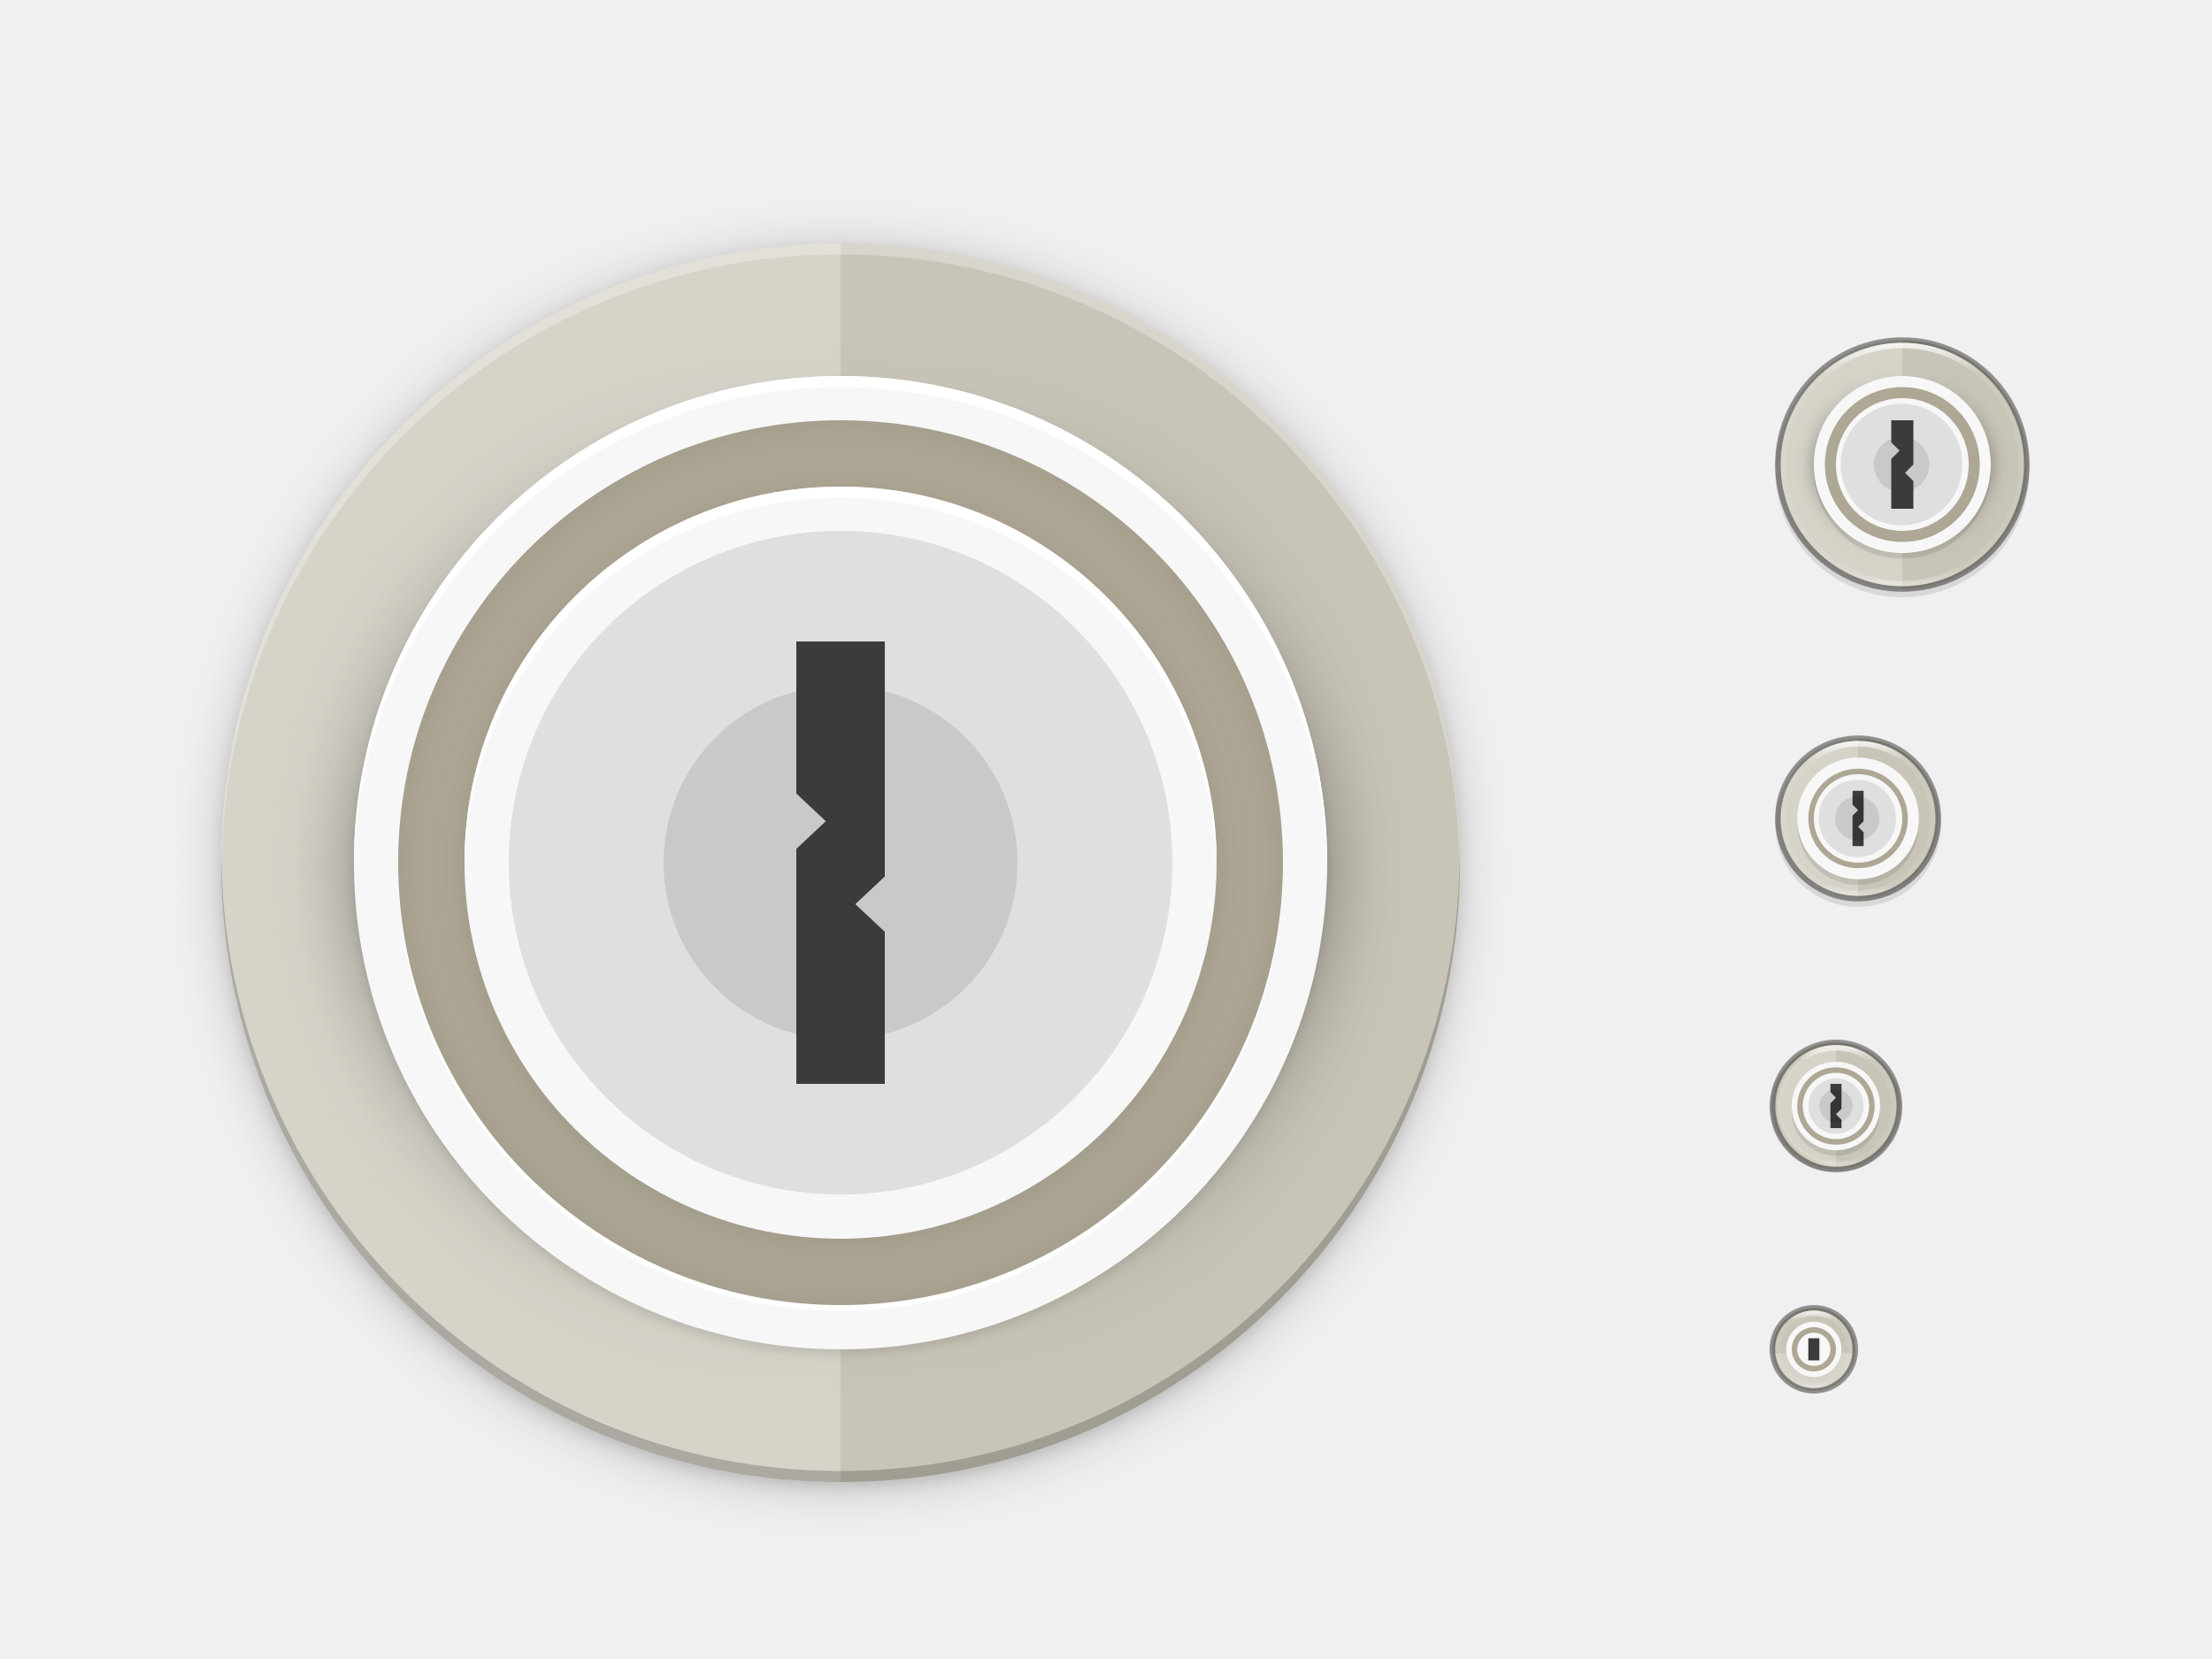
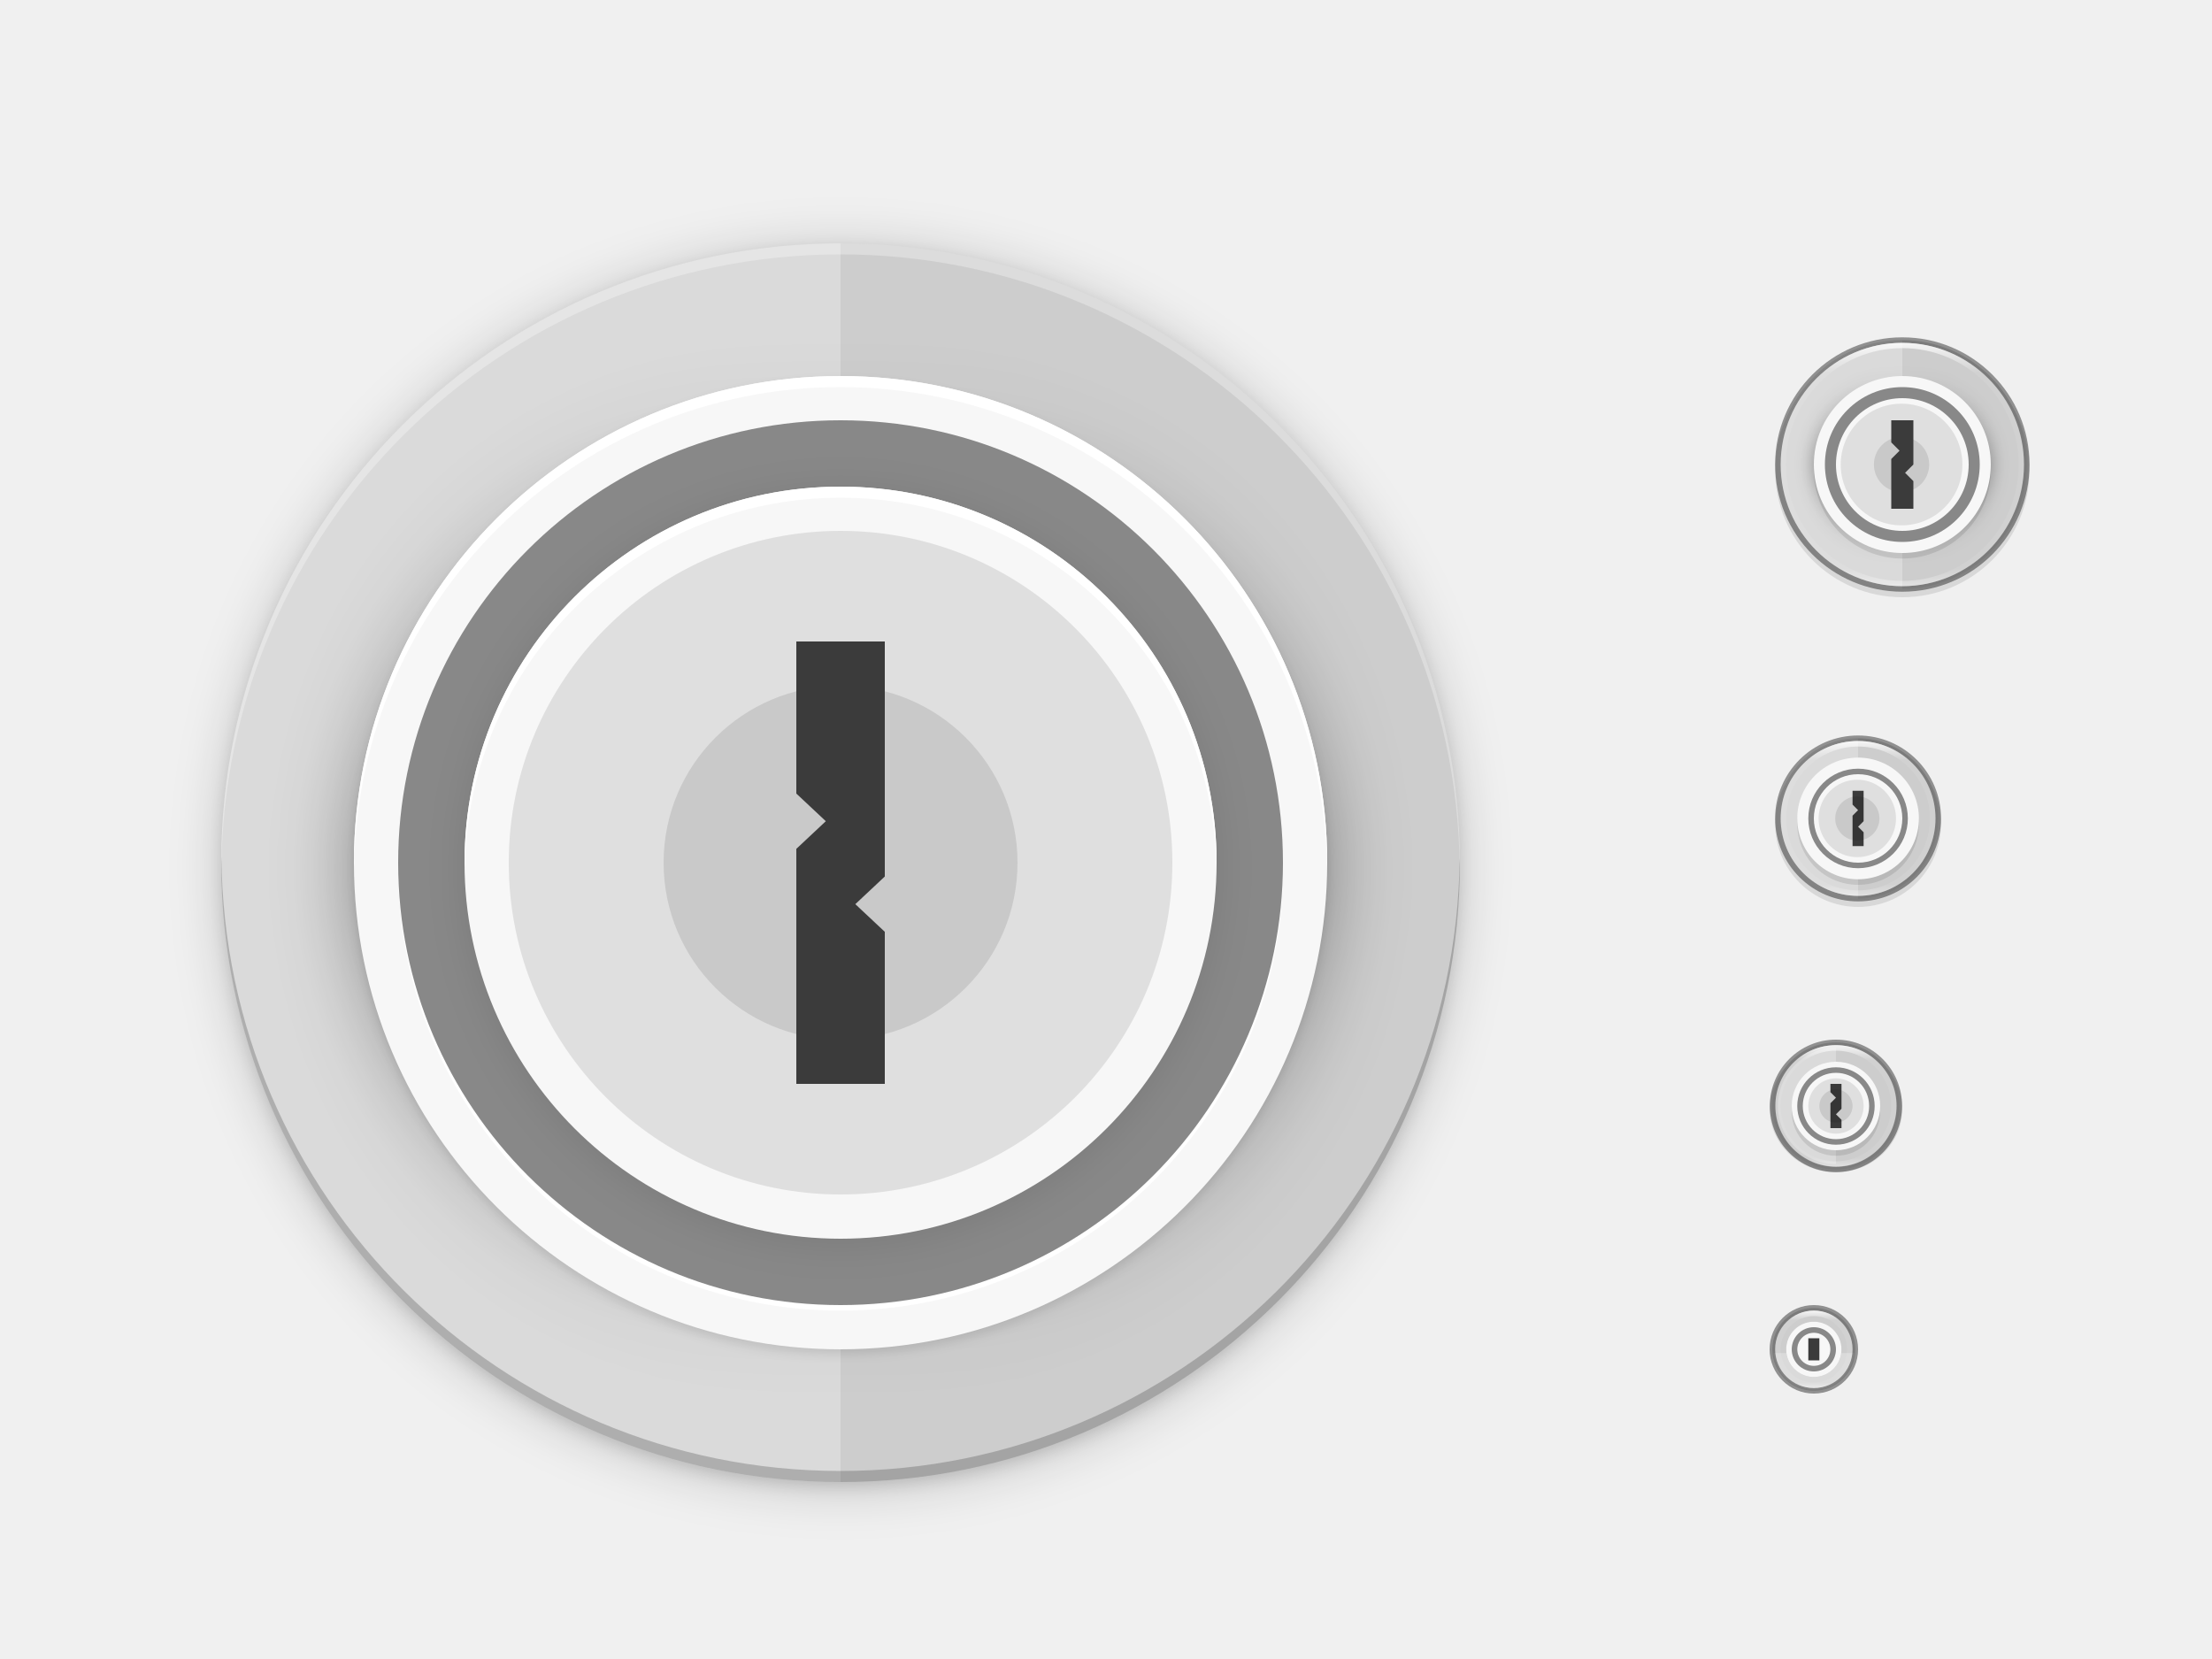
<svg xmlns="http://www.w3.org/2000/svg" xmlns:xlink="http://www.w3.org/1999/xlink" width="400" height="300" id="svg11300" version="1.0" style="display:inline;enable-background:new">
  <defs id="defs3">
    <linearGradient id="linearGradient927">
      <stop style="stop-color:#ffffff;stop-opacity:1;" offset="0" id="stop923" />
      <stop id="stop933" offset="0.125" style="stop-color:#ffffff;stop-opacity:0.098" />
      <stop id="stop931" offset="0.925" style="stop-color:#ffffff;stop-opacity:0.098" />
      <stop style="stop-color:#ffffff;stop-opacity:0.498" offset="1" id="stop925" />
    </linearGradient>
    <linearGradient xlink:href="#linearGradient927" id="linearGradient8590" gradientUnits="userSpaceOnUse" gradientTransform="matrix(0.2391304,0,0,0.2391303,321.0435,61.04349)" x1="96" y1="4" x2="96" y2="188" />
    <linearGradient xlink:href="#linearGradient927" id="linearGradient8590-3" gradientUnits="userSpaceOnUse" gradientTransform="matrix(0.1521739,0,0,0.1521739,321.3913,133.3913)" x1="96" y1="4" x2="96" y2="188" />
    <linearGradient xlink:href="#linearGradient927" id="linearGradient8590-3-3" gradientUnits="userSpaceOnUse" gradientTransform="matrix(0.1195651,0,0,0.1195651,320.5218,188.5217)" x1="96" y1="4" x2="96" y2="188" />
    <linearGradient xlink:href="#linearGradient927" id="linearGradient8590-3-3-4" gradientUnits="userSpaceOnUse" gradientTransform="matrix(0.0760869,0,0,0.07608688,320.6957,236.6957)" x1="96" y1="4" x2="96" y2="188" />
    <filter style="color-interpolation-filters:sRGB" id="filter48952" x="-0.048" width="1.096" y="-0.048" height="1.096">
      <feGaussianBlur stdDeviation="4.48" id="feGaussianBlur48954" />
    </filter>
    <filter style="color-interpolation-filters:sRGB" id="filter48967" x="-0.012" width="1.024" y="-0.012" height="1.024">
      <feGaussianBlur stdDeviation="1.12" id="feGaussianBlur48969" />
    </filter>
    <radialGradient xlink:href="#linearGradient4398" id="radialGradient4404" cx="-256" cy="-256.2" fx="-256" fy="-256.2" r="96" gradientUnits="userSpaceOnUse" gradientTransform="matrix(0,-0.8333347,-0.8333347,0,-61.50049,-57.33368)" />
    <linearGradient id="linearGradient4398">
      <stop id="stop4402" offset="0" style="stop-color:#000000;stop-opacity:0;" />
      <stop style="stop-color:#000000;stop-opacity:0" offset="0.899" id="stop4408" />
      <stop id="stop4410" offset="0.949" style="stop-color:#000000;stop-opacity:0.262" />
      <stop id="stop4400" offset="1" style="stop-color:#000000;stop-opacity:1;" />
    </linearGradient>
    <filter style="color-interpolation-filters:sRGB" id="filter1013" x="-0.06" width="1.12" y="-0.06" height="1.12">
      <feGaussianBlur stdDeviation="3.4" id="feGaussianBlur1015" />
    </filter>
    <linearGradient xlink:href="#linearGradient4295" id="linearGradient4301" x1="-434" y1="-256" x2="-82" y2="-256" gradientUnits="userSpaceOnUse" />
    <linearGradient id="linearGradient4295">
      <stop id="stop4365" offset="0" style="stop-color:#000000;stop-opacity:0" />
      <stop style="stop-color:#000000;stop-opacity:1" offset="0.499" id="stop4367" />
      <stop id="stop4369" offset="1" style="stop-color:#000000;stop-opacity:0" />
    </linearGradient>
    <filter style="color-interpolation-filters:sRGB" id="filter4291" x="-0.096" width="1.192" y="-0.096" height="1.192">
      <feGaussianBlur stdDeviation="14.08" id="feGaussianBlur4293" />
    </filter>
    <filter style="color-interpolation-filters:sRGB" id="filter4323" x="-0.012" width="1.024" y="-0.012" height="1.024">
      <feGaussianBlur stdDeviation="1.76" id="feGaussianBlur4325" />
    </filter>
    <linearGradient xlink:href="#linearGradient4295" id="linearGradient946" x1="-101" y1="-344" x2="-69" y2="-344" gradientUnits="userSpaceOnUse" gradientTransform="translate(1)" />
    <filter style="color-interpolation-filters:sRGB" id="filter952" x="-0.12" width="1.24" y="-0.12" height="1.24">
      <feGaussianBlur stdDeviation="1.6" id="feGaussianBlur954" />
    </filter>
  </defs>
  <g style="display:inline" id="layer1">
    <g style="display:none" id="layer7">
      <text y="-8.255" xml:space="preserve" x="19.007" style="font-style:normal;font-variant:normal;font-weight:normal;font-stretch:normal;line-height:0%;font-family:'DejaVu Sans';-inkscape-font-specification:'DejaVu Sans';display:inline;fill:#000000;fill-opacity:1;stroke:none;enable-background:new" id="context">
        <tspan style="font-style:normal;font-variant:normal;font-weight:normal;font-stretch:normal;font-size:18px;line-height:1.25;font-family:'DejaVu Sans';-inkscape-font-specification:'DejaVu Sans'" y="-8.255" x="19.007" id="tspan3933">apps</tspan>
      </text>
      <text y="-8.255" xml:space="preserve" x="146.488" style="font-style:normal;font-variant:normal;font-weight:bold;font-stretch:normal;line-height:0%;font-family:'DejaVu Sans';-inkscape-font-specification:'DejaVu Sans Bold';text-align:start;writing-mode:lr-tb;text-anchor:start;display:inline;fill:#000000;fill-opacity:1;stroke:none;enable-background:new" id="icon-name">
        <tspan style="font-style:normal;font-variant:normal;font-weight:bold;font-stretch:normal;font-size:18px;line-height:1.25;font-family:'DejaVu Sans';-inkscape-font-specification:'DejaVu Sans Bold'" y="-8.255" x="146.488" id="tspan3937">cs-privacy</tspan>
      </text>
      <rect style="display:inline;overflow:visible;visibility:visible;fill:#cdcdcd;fill-opacity:1;fill-rule:nonzero;stroke:none;stroke-width:2;marker:none;enable-background:accumulate" id="rect16x16" width="16" height="16" x="320" y="236" />
      <rect style="display:inline;overflow:visible;visibility:visible;fill:#cdcdcd;fill-opacity:1;fill-rule:nonzero;stroke:none;stroke-width:2;marker:none;enable-background:accumulate" id="rect24x24" width="24" height="24" x="320" y="188" />
      <rect style="display:inline;overflow:visible;visibility:visible;fill:#cdcdcd;fill-opacity:1;fill-rule:nonzero;stroke:none;stroke-width:2;marker:none;enable-background:accumulate" id="rect32x32" width="32" height="32" x="320" y="132" />
      <rect y="60" x="320" height="48" width="48" id="rect48x48" style="display:inline;overflow:visible;visibility:visible;fill:#cdcdcd;fill-opacity:1;fill-rule:nonzero;stroke:none;stroke-width:2;marker:none;enable-background:accumulate" />
      <rect style="display:inline;overflow:visible;visibility:visible;fill:#cdcdcd;fill-opacity:1;fill-rule:nonzero;stroke:none;stroke-width:2;marker:none;enable-background:accumulate" id="rect3951" width="256" height="256" x="24" y="28" />
    </g>
    <g id="layer8" style="display:inline">
      <circle style="display:inline;opacity:0.1;fill:#000000;fill-opacity:1;stroke:none;stroke-width:1;stroke-linecap:round;stroke-linejoin:round;stroke-miterlimit:4;stroke-dasharray:none;stroke-opacity:1;filter:url(#filter48967);enable-background:new" id="path11042-4" r="112" cy="157" cx="152" />
      <circle style="display:inline;opacity:0.2;fill:#000000;fill-opacity:1;stroke:none;stroke-width:1;stroke-linecap:round;stroke-linejoin:round;stroke-miterlimit:4;stroke-dasharray:none;stroke-opacity:1;filter:url(#filter48952);enable-background:new" id="path11042-9" r="112" cy="157" cx="152" />
-       <circle style="display:inline;opacity:1;fill:#c8c4b7;fill-opacity:1;stroke:none;stroke-width:1;stroke-linecap:round;stroke-linejoin:round;stroke-miterlimit:4;stroke-dasharray:none;stroke-opacity:1;enable-background:new" id="path11042" r="112" cy="156" cx="152" />
+       <circle style="display:inline;opacity:1;fill:#cdcdcd;fill-opacity:1;stroke:none;stroke-width:1;stroke-linecap:round;stroke-linejoin:round;stroke-miterlimit:4;stroke-dasharray:none;stroke-opacity:1;enable-background:new" id="path11042" r="112" cy="156" cx="152" />
      <path style="display:inline;opacity:1;fill:#ffffff;fill-opacity:1;stroke:none;stroke-width:1;stroke-linecap:round;stroke-linejoin:round;stroke-miterlimit:4;stroke-dasharray:none;stroke-opacity:1;enable-background:new" id="path11042-5" r="112" cy="156" cx="152" d="" />
      <circle style="display:inline;opacity:0.1;fill:#000000;fill-opacity:1;stroke:none;stroke-width:1.954;stroke-linecap:round;stroke-linejoin:round;stroke-miterlimit:4;stroke-dasharray:none;stroke-opacity:1;enable-background:new" id="path9498-0-0" cx="-344" cy="-85" transform="scale(-1)" r="23" />
-       <circle style="display:inline;opacity:1;fill:#c8c4b7;fill-opacity:1;stroke:none;stroke-width:1.869;stroke-linecap:round;stroke-linejoin:round;stroke-miterlimit:4;stroke-dasharray:none;stroke-opacity:1;enable-background:new" id="path9498-6" cx="344" cy="84" r="22.5" />
+       <circle style="display:inline;opacity:1;fill:#cdcdcd;fill-opacity:1;stroke:none;stroke-width:1.869;stroke-linecap:round;stroke-linejoin:round;stroke-miterlimit:4;stroke-dasharray:none;stroke-opacity:1;enable-background:new" id="path9498-6" cx="344" cy="84" r="22.5" />
      <circle style="display:inline;opacity:0.1;fill:#000000;fill-opacity:1;stroke:none;stroke-width:1.954;stroke-linecap:round;stroke-linejoin:round;stroke-miterlimit:4;stroke-dasharray:none;stroke-opacity:1;enable-background:new" id="path9498-0-0-2" cx="-336" cy="-149" transform="scale(-1)" r="15" />
-       <circle style="display:inline;opacity:1;fill:#c8c4b7;fill-opacity:1;stroke:none;stroke-width:1.869;stroke-linecap:round;stroke-linejoin:round;stroke-miterlimit:4;stroke-dasharray:none;stroke-opacity:1;enable-background:new" id="path9498-6-5" cx="336" cy="148" r="14.5" />
+       <circle style="display:inline;opacity:1;fill:#cdcdcd;fill-opacity:1;stroke:none;stroke-width:1.869;stroke-linecap:round;stroke-linejoin:round;stroke-miterlimit:4;stroke-dasharray:none;stroke-opacity:1;enable-background:new" id="path9498-6-5" cx="336" cy="148" r="14.5" />
      <ellipse style="display:inline;opacity:0.1;fill:#000000;fill-opacity:1;stroke:none;stroke-width:1.954;stroke-linecap:round;stroke-linejoin:round;stroke-miterlimit:4;stroke-dasharray:none;stroke-opacity:1;enable-background:new" id="path9498-0-0-2-3" cx="-332" cy="-200.523" transform="scale(-1)" rx="12" ry="11.477" />
-       <ellipse style="display:inline;opacity:1;fill:#c8c4b7;fill-opacity:1;stroke:none;stroke-width:1.869;stroke-linecap:round;stroke-linejoin:round;stroke-miterlimit:4;stroke-dasharray:none;stroke-opacity:1;enable-background:new" id="path9498-6-5-6" cx="332" cy="200" rx="11.5" ry="11.5" />
+       <ellipse style="display:inline;opacity:1;fill:#cdcdcd;fill-opacity:1;stroke:none;stroke-width:1.869;stroke-linecap:round;stroke-linejoin:round;stroke-miterlimit:4;stroke-dasharray:none;stroke-opacity:1;enable-background:new" id="path9498-6-5-6" cx="332" cy="200" rx="11.5" ry="11.5" />
      <ellipse style="display:inline;opacity:0.1;fill:#000000;fill-opacity:1;stroke:none;stroke-width:1.954;stroke-linecap:round;stroke-linejoin:round;stroke-miterlimit:4;stroke-dasharray:none;stroke-opacity:1;enable-background:new" id="path9498-0-0-2-3-3" cx="-328" cy="-244.5" transform="scale(-1)" rx="7" ry="6.5" />
-       <circle style="display:inline;opacity:1;fill:#c8c4b7;fill-opacity:1;stroke:none;stroke-width:1.869;stroke-linecap:round;stroke-linejoin:round;stroke-miterlimit:4;stroke-dasharray:none;stroke-opacity:1;enable-background:new" id="path9498-6-5-6-8" cx="328" cy="244" r="7.5" />
+       <circle style="display:inline;opacity:1;fill:#cdcdcd;fill-opacity:1;stroke:none;stroke-width:1.869;stroke-linecap:round;stroke-linejoin:round;stroke-miterlimit:4;stroke-dasharray:none;stroke-opacity:1;enable-background:new" id="path9498-6-5-6-8" cx="328" cy="244" r="7.5" />
    </g>
    <g id="layer6" style="display:inline">
      <path style="display:inline;opacity:0.25;fill:#ffffff;fill-opacity:1;stroke:none;stroke-width:1;stroke-linecap:round;stroke-linejoin:round;stroke-miterlimit:4;stroke-dasharray:none;stroke-opacity:1;enable-background:new" d="M 152,44 A 112,112 0 0 0 40,156 112,112 0 0 0 152,268 Z" id="path11042-2" />
      <path style="display:inline;opacity:0.25;fill:#ffffff;fill-opacity:1;stroke:none;stroke-width:1.869;stroke-linecap:round;stroke-linejoin:round;stroke-miterlimit:4;stroke-dasharray:none;stroke-opacity:1;enable-background:new" d="M 344,61.5 A 22.5,22.5 0 0 0 321.5,84 22.5,22.5 0 0 0 344,106.5 Z" id="path9498-6-7" />
      <path style="display:inline;opacity:0.25;fill:#ffffff;fill-opacity:1;stroke:none;stroke-width:1.869;stroke-linecap:round;stroke-linejoin:round;stroke-miterlimit:4;stroke-dasharray:none;stroke-opacity:1;enable-background:new" d="M 336,133.5 A 14.5,14.5 0 0 0 321.5,148 14.5,14.5 0 0 0 336,162.5 Z" id="path9498-6-5-2" />
      <path style="display:inline;opacity:0.25;fill:#ffffff;fill-opacity:1;stroke:none;stroke-width:1.869;stroke-linecap:round;stroke-linejoin:round;stroke-miterlimit:4;stroke-dasharray:none;stroke-opacity:1;enable-background:new" d="M 332,189.5 A 10.5,10.5 0 0 0 321.5,200 10.5,10.5 0 0 0 332,210.5 Z" id="path9498-6-5-6-2" />
      <path style="display:inline;opacity:0.25;fill:#ffffff;fill-opacity:1;stroke:none;stroke-width:0.667;stroke-linecap:round;stroke-linejoin:round;stroke-miterlimit:4;stroke-dasharray:none;stroke-opacity:1;enable-background:new" d="m 320.703,244.667 a 7.333,7.333 0 0 0 7.297,6.667 7.333,7.333 0 0 0 7.3,-6.667 z" id="rect12119-6" />
      <circle r="8" cy="-332" cx="-201" transform="matrix(0,-1,-1,0,0,0)" id="circle1244" style="color:#000000;display:inline;overflow:visible;visibility:visible;opacity:0.1;fill:#000000;fill-opacity:1;stroke:none;stroke-width:0.225;marker:none;enable-background:accumulate" />
      <circle style="color:#000000;display:inline;overflow:visible;visibility:visible;opacity:0.4;fill:url(#linearGradient946);fill-opacity:1;stroke:none;stroke-width:0.451;marker:none;filter:url(#filter952);enable-background:accumulate" id="circle938" transform="matrix(0,-1,-1,0,-4e-6,6e-6)" cx="-84" cy="-344" r="16" />
      <circle r="16" cy="-344" cx="-85" transform="matrix(0,-1,-1,0,0,0)" id="circle1133" style="color:#000000;display:inline;overflow:visible;visibility:visible;opacity:0.1;fill:#000000;fill-opacity:1;stroke:none;stroke-width:0.451;marker:none;enable-background:accumulate" />
      <circle style="color:#000000;display:inline;overflow:visible;visibility:visible;opacity:0.1;fill:#000000;fill-opacity:1;stroke:none;stroke-width:0.31;marker:none;enable-background:accumulate" id="circle1092" transform="matrix(0,-1,-1,0,0,0)" cx="-149" cy="-336" r="11" />
      <circle r="176" cy="-256" cx="-258" transform="matrix(0,-0.5,-0.5,0,24,27.99999)" id="circle4305" style="color:#000000;display:inline;overflow:visible;visibility:visible;opacity:0.1;fill:#000000;fill-opacity:0.996;stroke:none;stroke-width:4.96;marker:none;filter:url(#filter4323);enable-background:accumulate" />
      <circle r="176" cy="-256" cx="-258" transform="matrix(0,-0.5,-0.5,0,24,27.99999)" id="circle4345" style="color:#000000;display:inline;overflow:visible;visibility:visible;opacity:0.4;fill:url(#linearGradient4301);fill-opacity:1;stroke:none;stroke-width:4.96;marker:none;filter:url(#filter4291);enable-background:accumulate" />
      <circle style="color:#000000;display:inline;overflow:visible;visibility:visible;fill:#f7f7f7;fill-opacity:1;stroke:none;stroke-width:2.48;marker:none;enable-background:accumulate" id="path4389-5" transform="matrix(0,-1,-1,0,0,0)" cx="-156" cy="-152" r="88" />
      <circle style="color:#000000;display:inline;overflow:visible;visibility:visible;opacity:1;fill:#ffffff;fill-opacity:1;stroke:none;stroke-width:2;marker:none;enable-background:accumulate" id="circle4191" transform="matrix(0,-1,-1,0,0,0)" cx="-157" cy="-152" r="80" />
-       <circle r="80" cy="-152" cx="-156" transform="matrix(0,-1,-1,0,0,0)" id="circle4371" style="color:#000000;display:inline;overflow:visible;visibility:visible;fill:#aea795;fill-opacity:1;stroke:none;stroke-width:2;marker:none;enable-background:accumulate" />
+       <circle r="80" cy="-152" cx="-156" transform="matrix(0,-1,-1,0,0,0)" id="circle4371" style="color:#000000;display:inline;overflow:visible;visibility:visible;fill:#888888;fill-opacity:1;stroke:none;stroke-width:2;marker:none;enable-background:accumulate" />
      <circle style="color:#000000;display:inline;overflow:visible;visibility:visible;opacity:0.1;fill:#000000;fill-opacity:1;stroke:none;stroke-width:2;marker:none;filter:url(#filter1013);enable-background:accumulate" id="circle1011" transform="matrix(0,-1,-1,0,-4e-6,6e-6)" cx="-157" cy="-152" r="68" />
-       <path style="color:#000000;display:inline;overflow:visible;visibility:visible;opacity:0.05;fill:url(#radialGradient4404);fill-opacity:1;stroke:none;stroke-width:2;marker:none;enable-background:accumulate" d="M 151.999,75.999 A 80,80 0 0 0 72,156 80,80 0 0 0 151.999,236.001 80,80 0 0 0 232,156 80,80 0 0 0 151.999,75.999 Z m 0,28.623 a 51.378,51.378 0 0 1 51.378,51.378 51.378,51.378 0 0 1 -51.378,51.378 51.378,51.378 0 0 1 -51.378,-51.378 51.378,51.378 0 0 1 51.378,-51.378 z" id="circle4396" />
+       <path style="color:#000000;display:inline;overflow:visible;visibility:visible;opacity:0;fill:url(#radialGradient4404);fill-opacity:1;stroke:none;stroke-width:2;marker:none;enable-background:accumulate" d="M 151.999,75.999 A 80,80 0 0 0 72,156 80,80 0 0 0 151.999,236.001 80,80 0 0 0 232,156 80,80 0 0 0 151.999,75.999 Z m 0,28.623 a 51.378,51.378 0 0 1 51.378,51.378 51.378,51.378 0 0 1 -51.378,51.378 51.378,51.378 0 0 1 -51.378,-51.378 51.378,51.378 0 0 1 51.378,-51.378 z" id="circle4396" />
      <circle r="68" cy="-152" cx="-156" transform="matrix(0,-1,-1,0,0,0)" id="circle4269" style="color:#000000;display:inline;overflow:visible;visibility:visible;opacity:1;fill:#f7f7f7;fill-opacity:1;stroke:none;stroke-width:2;marker:none;enable-background:accumulate" />
      <circle style="color:#000000;display:inline;overflow:visible;visibility:visible;opacity:0.1;fill:#000000;fill-opacity:1;stroke:none;stroke-width:2;marker:none;enable-background:accumulate" id="circle4201" transform="matrix(0,-1,-1,0,0,0)" cx="-156" cy="-152" r="60" />
      <circle r="32" cy="-152" cx="-156" transform="matrix(0,-1,-1,0,0,0)" id="circle1084" style="color:#000000;display:inline;overflow:visible;visibility:visible;opacity:0.1;fill:#000000;fill-opacity:1;stroke:none;stroke-width:2;marker:none;enable-background:accumulate" />
      <path style="color:#000000;display:inline;overflow:visible;visibility:visible;opacity:1;fill:#ffffff;fill-opacity:1;stroke:none;stroke-width:2.48;marker:none;enable-background:accumulate" d="M 152,68 A 88,88 0 0 0 64,156 a 88,88 0 0 0 0.041,0.83 A 88,88 0 0 1 152,70 a 88,88 0 0 1 87.959,87.17 88,88 0 0 0 0.041,-1.17 88,88 0 0 0 -88,-88 z" id="circle1021" />
      <circle r="11" cy="-336" cx="-148" transform="matrix(0,-1,-1,0,0,0)" id="circle1040" style="color:#000000;display:inline;overflow:visible;visibility:visible;fill:#f7f7f7;fill-opacity:1;stroke:none;stroke-width:0.31;marker:none;enable-background:accumulate" />
-       <circle style="color:#000000;display:inline;overflow:visible;visibility:visible;fill:#aea795;fill-opacity:1;stroke:none;stroke-width:0.225;marker:none;enable-background:accumulate" id="circle1044" transform="matrix(0,-1,-1,0,0,0)" cx="-148" cy="-336" r="9" />
+       <circle style="color:#000000;display:inline;overflow:visible;visibility:visible;fill:#888888;fill-opacity:1;stroke:none;stroke-width:0.225;marker:none;enable-background:accumulate" id="circle1044" transform="matrix(0,-1,-1,0,0,0)" cx="-148" cy="-336" r="9" />
      <circle style="color:#000000;display:inline;overflow:visible;visibility:visible;opacity:1;fill:#f7f7f7;fill-opacity:1;stroke:none;stroke-width:0.219;marker:none;enable-background:accumulate" id="circle1048" transform="matrix(0,-1,-1,0,0,0)" cx="-148" cy="-336" r="8" />
      <circle r="7" cy="-335.862" cx="-148" transform="matrix(0,-1,-1,0,0,0)" id="circle1050" style="color:#000000;display:inline;overflow:visible;visibility:visible;opacity:0.1;fill:#000000;fill-opacity:1;stroke:none;stroke-width:0.2;marker:none;enable-background:accumulate" />
      <circle style="color:#000000;display:inline;overflow:visible;visibility:visible;fill:#f7f7f7;fill-opacity:1;stroke:none;stroke-width:0.451;marker:none;enable-background:accumulate" id="circle1109" transform="matrix(0,-1,-1,0,0,0)" cx="-84" cy="-344" r="16" />
-       <circle r="14" cy="-344" cx="-84" transform="matrix(0,-1,-1,0,0,0)" id="circle1111" style="color:#000000;display:inline;overflow:visible;visibility:visible;fill:#aea795;fill-opacity:1;stroke:none;stroke-width:0.325;marker:none;enable-background:accumulate" />
+       <circle r="14" cy="-344" cx="-84" transform="matrix(0,-1,-1,0,0,0)" id="circle1111" style="color:#000000;display:inline;overflow:visible;visibility:visible;fill:#888888;fill-opacity:1;stroke:none;stroke-width:0.325;marker:none;enable-background:accumulate" />
      <circle r="12" cy="-344" cx="-84" transform="matrix(0,-1,-1,0,0,0)" id="circle1115" style="color:#000000;display:inline;overflow:visible;visibility:visible;opacity:1;fill:#f7f7f7;fill-opacity:1;stroke:none;stroke-width:0.344;marker:none;enable-background:accumulate" />
      <circle style="color:#000000;display:inline;overflow:visible;visibility:visible;opacity:0.1;fill:#000000;fill-opacity:1;stroke:none;stroke-width:0.333;marker:none;enable-background:accumulate" id="circle1117" transform="matrix(0,-1,-1,0,0,0)" cx="-84" cy="-343.862" r="11" />
      <circle style="color:#000000;display:inline;overflow:visible;visibility:visible;fill:#f7f7f7;fill-opacity:1;stroke:none;stroke-width:0.225;marker:none;enable-background:accumulate" id="circle1218" transform="matrix(0,-1,-1,0,0,0)" cx="-200" cy="-332" r="8" />
-       <circle r="7" cy="-332" cx="-200" transform="matrix(0,-1,-1,0,0,0)" id="circle1220" style="color:#000000;display:inline;overflow:visible;visibility:visible;fill:#aea795;fill-opacity:1;stroke:none;stroke-width:0.15;marker:none;enable-background:accumulate" />
+       <circle r="7" cy="-332" cx="-200" transform="matrix(0,-1,-1,0,0,0)" id="circle1220" style="color:#000000;display:inline;overflow:visible;visibility:visible;fill:#888888;fill-opacity:1;stroke:none;stroke-width:0.15;marker:none;enable-background:accumulate" />
      <circle r="6" cy="-332" cx="-200" transform="matrix(0,-1,-1,0,0,0)" id="circle1224" style="color:#000000;display:inline;overflow:visible;visibility:visible;opacity:1;fill:#f7f7f7;fill-opacity:1;stroke:none;stroke-width:0.156;marker:none;enable-background:accumulate" />
      <circle style="color:#000000;display:inline;overflow:visible;visibility:visible;opacity:0.1;fill:#000000;fill-opacity:1;stroke:none;stroke-width:0.133;marker:none;enable-background:accumulate" id="circle1226" transform="matrix(0,-1,-1,0,0,0)" cx="-200" cy="-332" r="5" />
      <circle style="color:#000000;display:inline;overflow:visible;visibility:visible;opacity:0.1;fill:#000000;fill-opacity:1;stroke:none;stroke-width:0.141;marker:none;enable-background:accumulate" id="circle957" transform="matrix(0,-1,-1,0,0,0)" cx="-244" cy="-328" r="5" />
      <circle style="color:#000000;display:inline;overflow:visible;visibility:visible;fill:#f7f7f7;fill-opacity:1;stroke:none;stroke-width:0.1;marker:none;enable-background:accumulate" id="circle961" transform="matrix(0,-1,-1,0,0,0)" cx="-244" cy="-328" r="5" />
-       <circle r="4" cy="-328" cx="-244" transform="matrix(0,-1,-1,0,0,0)" id="circle959" style="color:#000000;display:inline;overflow:visible;visibility:visible;fill:#aea795;fill-opacity:1;stroke:none;stroke-width:0.141;marker:none;enable-background:accumulate" />
+       <circle r="4" cy="-328" cx="-244" transform="matrix(0,-1,-1,0,0,0)" id="circle959" style="color:#000000;display:inline;overflow:visible;visibility:visible;fill:#888888;fill-opacity:1;stroke:none;stroke-width:0.141;marker:none;enable-background:accumulate" />
      <path style="display:inline;fill:#3b3b3b;fill-opacity:1;stroke:none;stroke-width:1;enable-background:new" d="m 144,116 h 16 v 42.5 l -5.333,5 5.333,5 V 196 h -16 v -42.5 l 5.333,-5 -5.333,-5 z" id="rect3030" />
      <path style="color:#000000;display:inline;overflow:visible;visibility:visible;opacity:1;fill:#ffffff;fill-opacity:1;stroke:none;stroke-width:2;marker:none;enable-background:accumulate" d="M 152,88 A 68,68 0 0 0 84,156 a 68,68 0 0 0 0.041,0.828 68,68 0 0 1 67.959,-66.828 68,68 0 0 1 67.959,67.172 68,68 0 0 0 0.041,-1.172 68,68 0 0 0 -68,-68 z" id="circle1017" />
      <path style="display:inline;fill:#3b3b3b;fill-opacity:1;stroke:none;stroke-width:1;enable-background:new" d="m 335,143 h 2 v 5.5 l -1,1 1,1 v 2.5 h -2 v -5.5 l 1,-1 -1,-1 z" id="path1047" />
      <circle r="5" cy="-343.862" cx="-84" transform="matrix(0,-1,-1,0,0,0)" id="circle1088" style="color:#000000;display:inline;overflow:visible;visibility:visible;opacity:0.1;fill:#000000;fill-opacity:1;stroke:none;stroke-width:0.333;marker:none;enable-background:accumulate" />
      <path id="path1086" d="m 342,76 h 4 v 8 l -1.5,1.5 1.5,1.5 v 5 h -4 v -9 l 1.5,-1.5 -1.5,-1.5 z" style="display:inline;fill:#3b3b3b;fill-opacity:1;stroke:none;stroke-width:1;enable-background:new" />
      <path id="path1090" d="m 331,196 h 2 v 4.5 l -1,1 1,1 v 1.5 h -2 v -4.5 l 1,-1 -1,-1 z" style="display:inline;fill:#3b3b3b;fill-opacity:1;stroke:none;stroke-width:1;enable-background:new" />
      <circle r="3" cy="-332" cx="-200" transform="matrix(0,-1,-1,0,0,0)" id="circle1094" style="color:#000000;display:inline;overflow:visible;visibility:visible;opacity:0.1;fill:#000000;fill-opacity:1;stroke:none;stroke-width:0.133;marker:none;enable-background:accumulate" />
      <circle style="color:#000000;display:inline;overflow:visible;visibility:visible;opacity:0.1;fill:#000000;fill-opacity:1;stroke:none;stroke-width:0.2;marker:none;enable-background:accumulate" id="circle1098" transform="matrix(0,-1,-1,0,0,0)" cx="-148" cy="-335.862" r="4" />
-       <circle style="color:#000000;display:inline;overflow:visible;visibility:visible;fill:#aea795;fill-opacity:1;stroke:none;stroke-width:0.1;marker:none;enable-background:accumulate" id="circle961-1" transform="matrix(0,-1,-1,0,0,0)" cx="-244" cy="-328" r="3" />
+       <circle style="color:#000000;display:inline;overflow:visible;visibility:visible;fill:#666666;fill-opacity:1;stroke:none;stroke-width:0.1;marker:none;enable-background:accumulate" id="circle961-1" transform="matrix(0,-1,-1,0,0,0)" cx="-244" cy="-328" r="3" />
      <circle style="color:#000000;display:inline;overflow:visible;visibility:visible;opacity:1;fill:#f7f7f7;fill-opacity:1;stroke:none;stroke-width:0.094;marker:none;enable-background:accumulate" id="circle965" transform="matrix(0,-1,-1,0,0,0)" cx="-244" cy="-328" r="3" />
      <rect style="display:inline;opacity:1;fill:#3b3b3b;fill-opacity:1;stroke:none;stroke-width:2;stroke-linecap:round;stroke-linejoin:round;stroke-miterlimit:4;stroke-dasharray:none;stroke-dashoffset:0;stroke-opacity:1;enable-background:new" id="rect1096" width="2" height="4" x="327" y="242" />
    </g>
    <g id="layer2" style="display:inline">
      <circle style="display:inline;opacity:0.4;vector-effect:none;fill:none;fill-opacity:1;stroke:#000000;stroke-width:1;stroke-linecap:butt;stroke-linejoin:round;stroke-miterlimit:4;stroke-dasharray:none;stroke-dashoffset:6.6;stroke-opacity:1;enable-background:new" id="path1377" cx="328" cy="244" r="7.5" />
      <ellipse style="display:inline;opacity:0.4;vector-effect:none;fill:none;fill-opacity:1;stroke:#000000;stroke-width:1;stroke-linecap:butt;stroke-linejoin:round;stroke-miterlimit:4;stroke-dasharray:none;stroke-dashoffset:6.6;stroke-opacity:1;enable-background:new" id="path1384" cx="332" cy="199.977" rx="11.455" ry="11.477" />
      <circle style="display:inline;opacity:0.4;vector-effect:none;fill:none;fill-opacity:1;stroke:#000000;stroke-width:1;stroke-linecap:butt;stroke-linejoin:round;stroke-miterlimit:4;stroke-dasharray:none;stroke-dashoffset:6.6;stroke-opacity:1;enable-background:new" id="path1389" cx="336" cy="148" r="14.5" />
      <circle style="display:inline;opacity:0.4;vector-effect:none;fill:none;fill-opacity:1;stroke:#000000;stroke-width:1;stroke-linecap:butt;stroke-linejoin:round;stroke-miterlimit:4;stroke-dasharray:none;stroke-dashoffset:6.6;stroke-opacity:1;enable-background:new" id="path1389-3" cx="344" cy="84" r="22.5" />
      <path style="display:inline;opacity:0.2;fill:#000000;fill-opacity:1;stroke:none;stroke-width:1;stroke-linecap:round;stroke-linejoin:round;stroke-miterlimit:4;stroke-dasharray:none;stroke-opacity:1;enable-background:new" d="m 152,268 a 112,112 0 0 1 -112,-112 112,112 0 0 1 0.041,-1.17 A 112,112 0 0 0 152,266 112,112 0 0 0 263.959,155.17 a 112,112 0 0 1 0.041,0.83 112,112 0 0 1 -112,112 z" id="path11042-1-7" />
      <path style="display:inline;opacity:0.3;fill:#ffffff;fill-opacity:1;stroke:none;stroke-width:1;stroke-linecap:round;stroke-linejoin:round;stroke-miterlimit:4;stroke-dasharray:none;stroke-opacity:1;enable-background:new" d="M 152,44 A 112,112 0 0 0 40,156 112,112 0 0 0 40.041,157.17 112,112 0 0 1 152,46 112,112 0 0 1 263.959,156.83 a 112,112 0 0 0 0.041,-0.83 112,112 0 0 0 -112,-112 z" id="path11042-1" />
    </g>
    <g id="layer5" style="display:inline;opacity:0.8">
      <path style="display:inline;opacity:1;fill:url(#linearGradient8590);fill-opacity:1;stroke:none;stroke-width:1.869;stroke-linecap:round;stroke-linejoin:round;stroke-miterlimit:4;stroke-dasharray:none;stroke-opacity:1;enable-background:new" d="M 344,62 A 22,22 0 0 0 322,84 22,22 0 0 0 344,106 22,22 0 0 0 366,84 22,22 0 0 0 344,62 Z m 0,0.957 A 21.043,21.043 0 0 1 365.043,84 21.043,21.043 0 0 1 344,105.043 21.043,21.043 0 0 1 322.957,84 21.043,21.043 0 0 1 344,62.957 Z" id="path9498-1-6" />
      <path style="display:inline;opacity:1;fill:url(#linearGradient8590-3);fill-opacity:1;stroke:none;stroke-width:1.869;stroke-linecap:round;stroke-linejoin:round;stroke-miterlimit:4;stroke-dasharray:none;stroke-opacity:1;enable-background:new" d="m 336,134 c -7.732,0 -14,6.268 -14,14 0,7.732 6.268,14 14,14 7.732,0 14,-6.268 14,-14 0,-7.732 -6.268,-14 -14,-14 z m 0,1 a 13,13 0 0 1 13,13 13,13 0 0 1 -13,13 13,13 0 0 1 -13,-13 13,13 0 0 1 13,-13 z" id="path9498-1-6-7" />
      <path style="display:inline;opacity:1;fill:url(#linearGradient8590-3-3);fill-opacity:1;stroke:none;stroke-width:1.869;stroke-linecap:round;stroke-linejoin:round;stroke-miterlimit:4;stroke-dasharray:none;stroke-opacity:1;enable-background:new" d="m 332,189 c -6.075,0 -11,4.925 -11,11 0,6.075 4.925,11 11,11 6.075,0 11,-4.925 11,-11 0,-6.075 -4.925,-11 -11,-11 z m 0,1 a 10,10 0 0 1 10,10 10,10 0 0 1 -10,10 10,10 0 0 1 -10,-10 10,10 0 0 1 10,-10 z" id="path9498-1-6-7-2" />
      <path style="display:inline;opacity:1;fill:url(#linearGradient8590-3-3-4);fill-opacity:1;stroke:none;stroke-width:1.869;stroke-linecap:round;stroke-linejoin:round;stroke-miterlimit:4;stroke-dasharray:none;stroke-opacity:1;enable-background:new" d="m 328,237 c -3.866,0 -7,3.134 -7,7 0,3.866 3.134,7 7,7 3.866,0 7,-3.134 7,-7 0,-3.866 -3.134,-7 -7,-7 z m 0,1 a 6,6 0 0 1 6,6 6,6 0 0 1 -6,6 6,6 0 0 1 -6,-6 6,6 0 0 1 6,-6 z" id="path9498-1-6-7-2-0" />
    </g>
  </g>
</svg>
